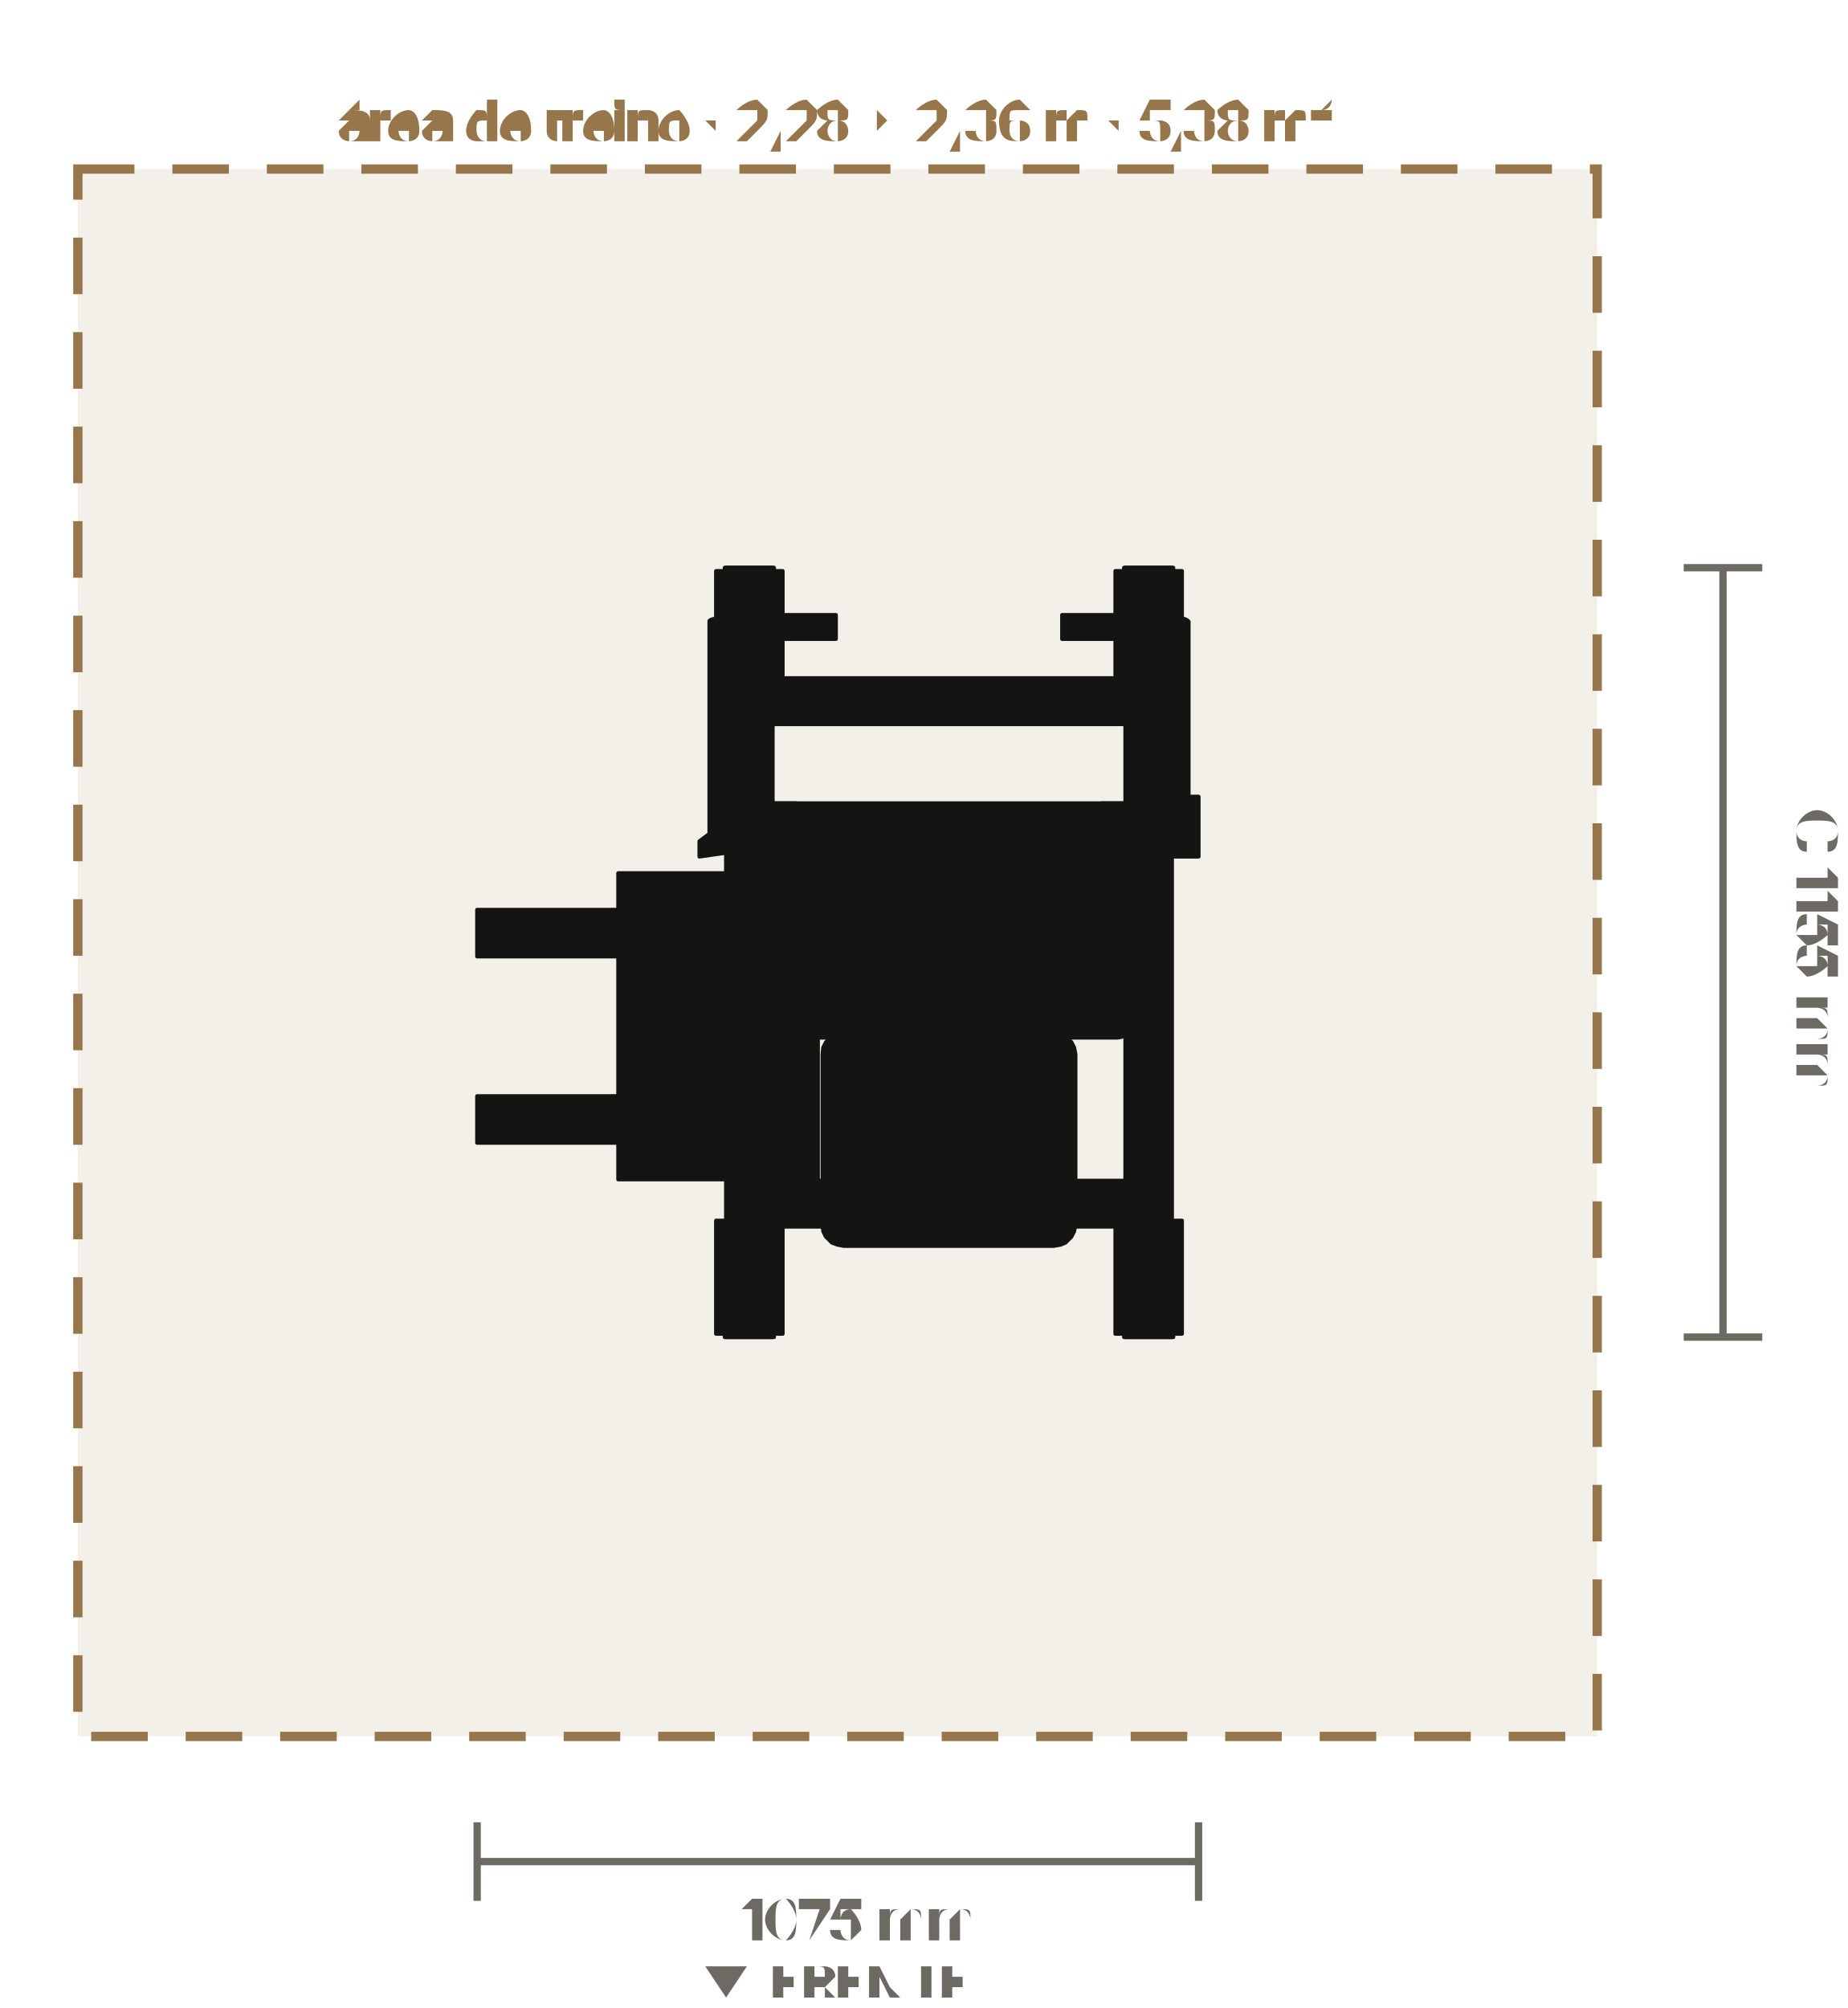
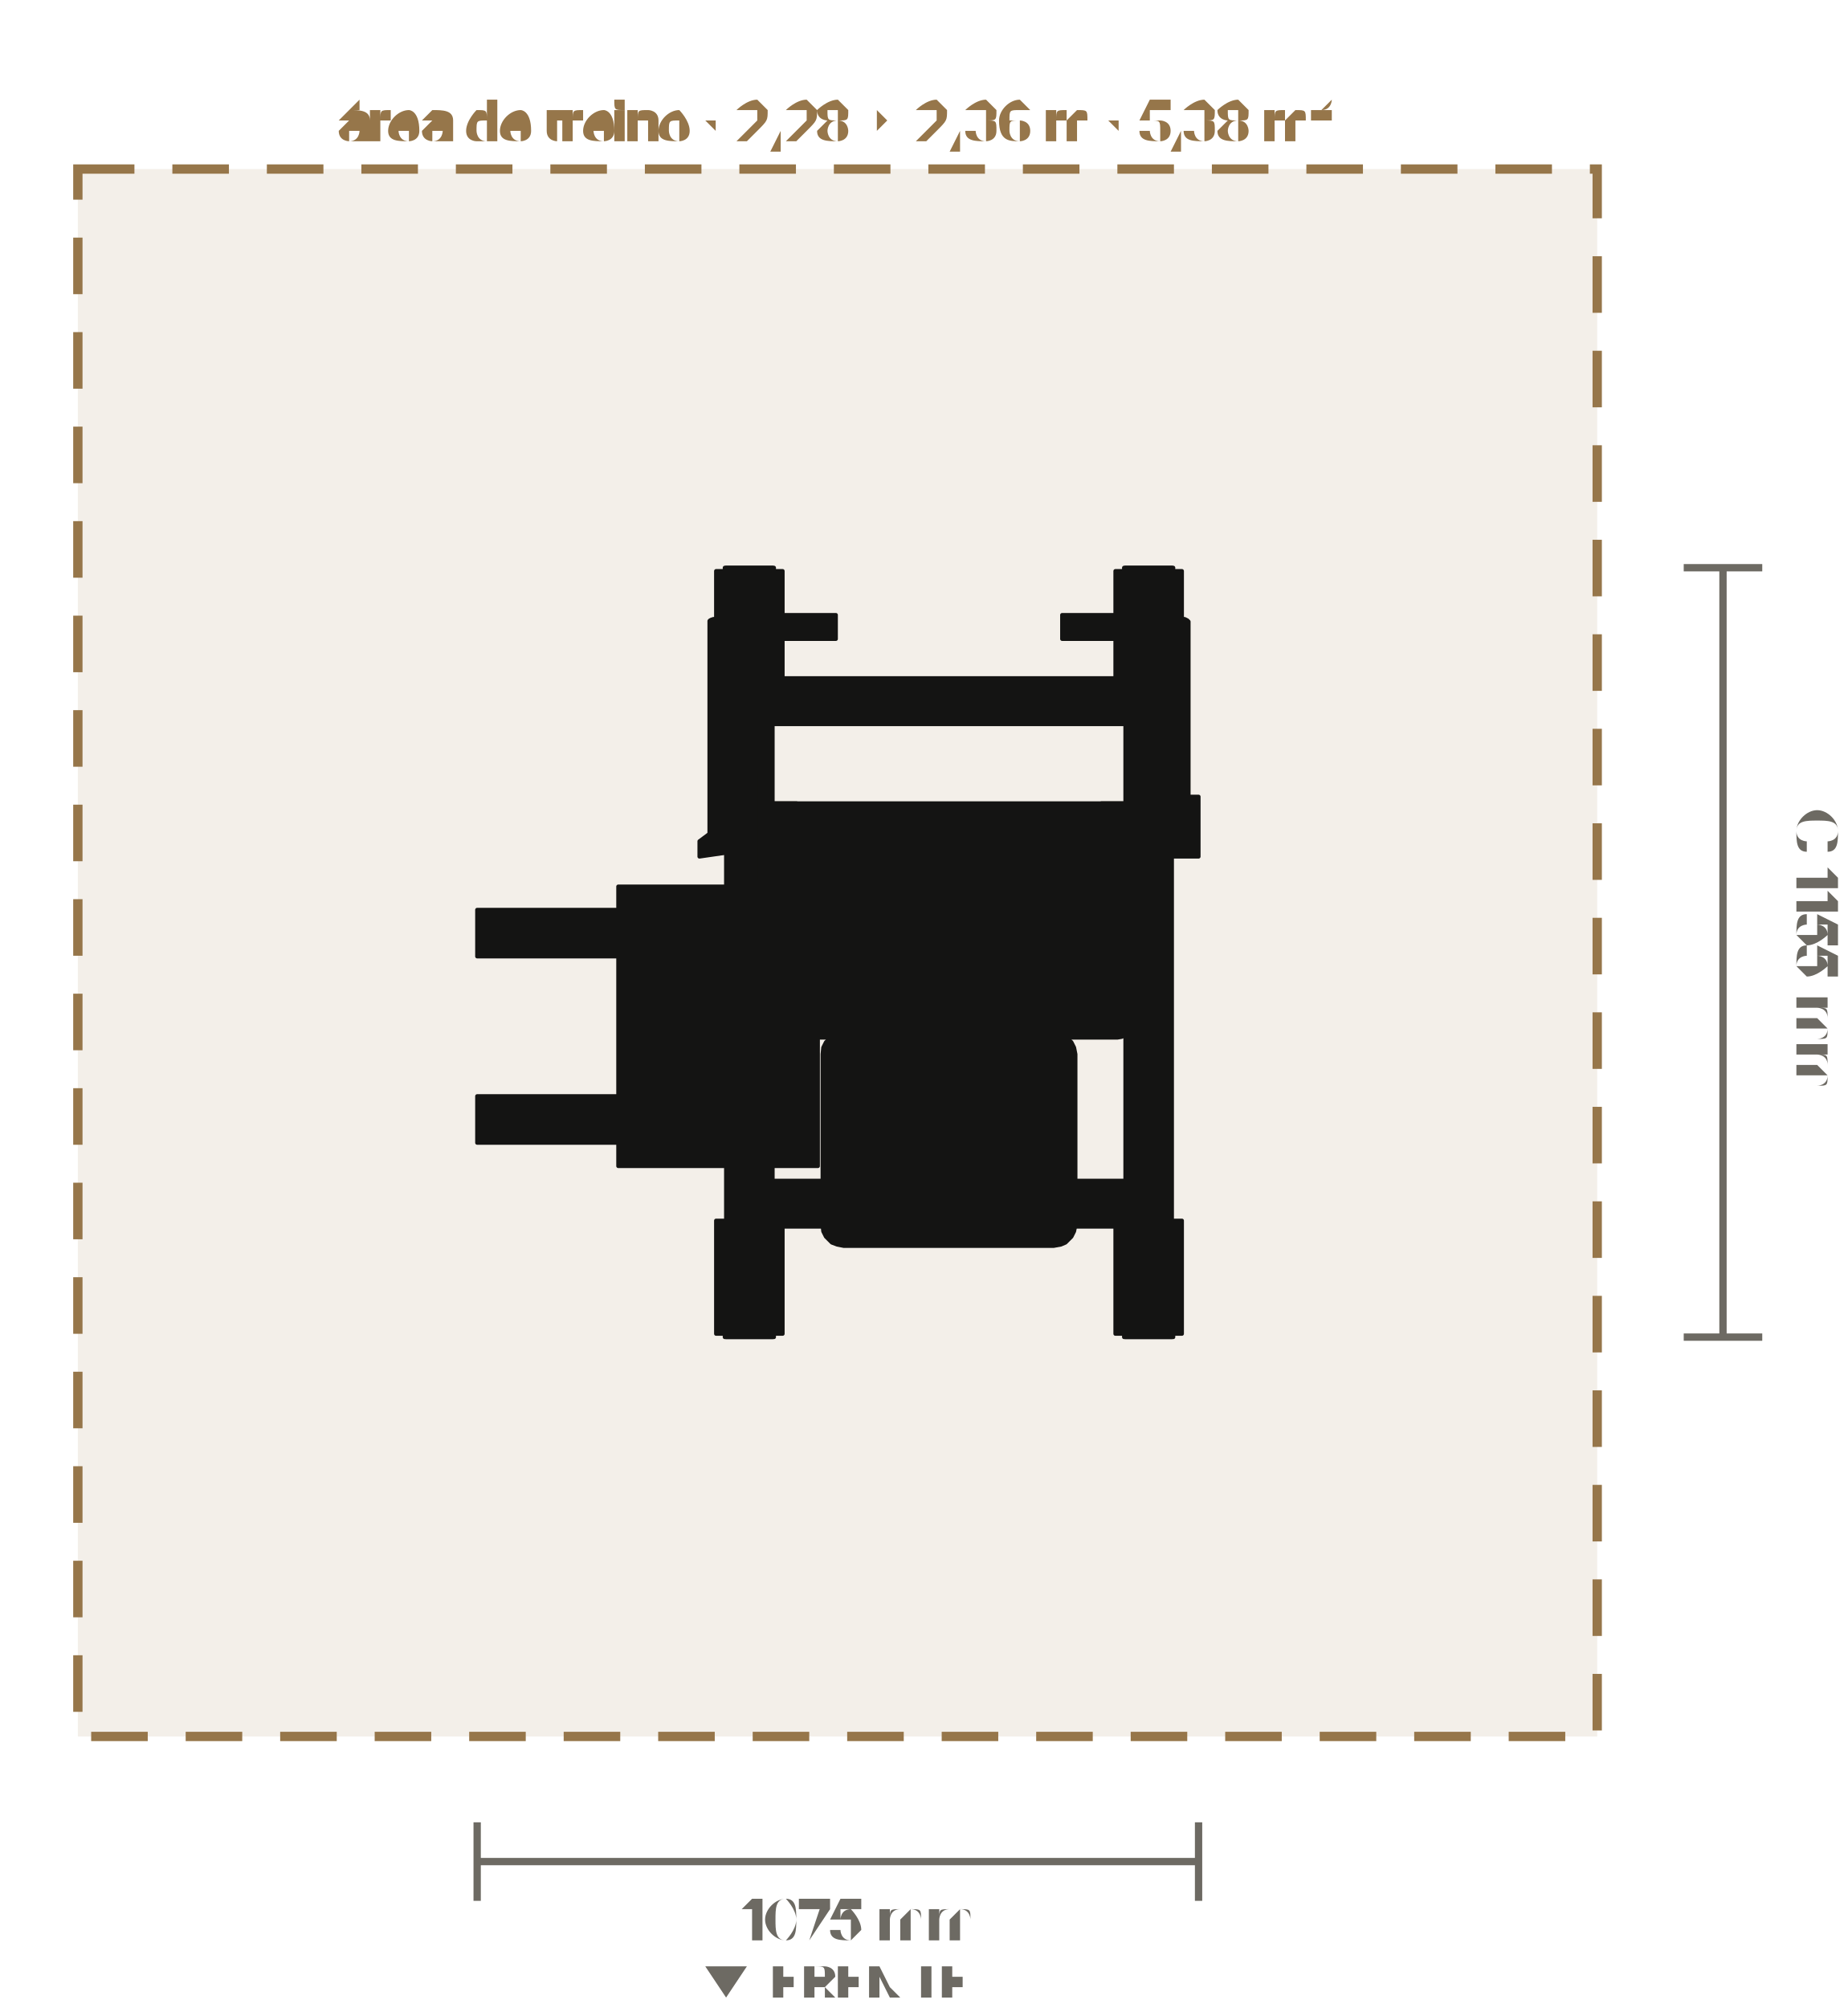
<svg xmlns="http://www.w3.org/2000/svg" viewBox="-1.259 -1.431 2.776 3.017" role="img" aria-label="Planta do Scott Máquina (LD-B018): 1083 × 1155 mm, com 60 cm de área de treino em volta" data-equipment="LD-B018" data-unit="m">
  <rect class="eq-zone" x="-1.142" y="-1.177" width="2.283" height="2.355" style="fill:#96764a;fill-opacity:.12;stroke:#96764a;stroke-width:0.014;stroke-dasharray:0.085 0.057" />
  <text class="eq-zone-label" x="0" y="-1.22" style="font-family:Barlow,Inter,Arial,sans-serif;font-size:0.081px;fill:#96764a;text-anchor:middle">área de treino · 2,28 × 2,36 m · 5,38 m²</text>
  <g class="eq-parts">
    <polygon class="eq-part" points="-0.168,-0.578 -0.098,-0.578 -0.098,0.578 -0.168,0.578" style="fill:#141413;stroke:#141413;stroke-width:0.006;stroke-linejoin:round" />
    <polygon class="eq-part" points="-0.183,-0.573 -0.083,-0.573 -0.083,-0.403 -0.183,-0.403" style="fill:#141413;stroke:#141413;stroke-width:0.006;stroke-linejoin:round" />
    <polygon class="eq-part" points="-0.144,-0.542 -0.144,-0.545 -0.143,-0.548 -0.141,-0.55 -0.139,-0.552 -0.136,-0.553 -0.133,-0.553 -0.131,-0.553 -0.128,-0.552 -0.126,-0.55 -0.124,-0.548 -0.123,-0.545 -0.122,-0.542 -0.123,-0.54 -0.124,-0.537 -0.126,-0.535 -0.128,-0.533 -0.131,-0.532 -0.133,-0.531 -0.136,-0.532 -0.139,-0.533 -0.141,-0.535 -0.143,-0.537 -0.144,-0.54" style="fill:#141413;stroke:#141413;stroke-width:0.006;stroke-linejoin:round" />
    <polygon class="eq-part" points="-0.144,-0.432 -0.144,-0.435 -0.143,-0.438 -0.141,-0.44 -0.139,-0.442 -0.136,-0.443 -0.133,-0.444 -0.131,-0.443 -0.128,-0.442 -0.126,-0.44 -0.124,-0.438 -0.123,-0.435 -0.122,-0.432 -0.123,-0.43 -0.124,-0.427 -0.126,-0.425 -0.128,-0.423 -0.131,-0.422 -0.133,-0.421 -0.136,-0.422 -0.139,-0.423 -0.141,-0.425 -0.143,-0.427 -0.144,-0.43" style="fill:#141413;stroke:#141413;stroke-width:0.006;stroke-linejoin:round" />
    <polygon class="eq-part" points="-0.183,0.403 -0.083,0.403 -0.083,0.573 -0.183,0.573" style="fill:#141413;stroke:#141413;stroke-width:0.006;stroke-linejoin:round" />
    <polygon class="eq-part" points="-0.144,0.432 -0.144,0.43 -0.143,0.427 -0.141,0.425 -0.139,0.423 -0.136,0.422 -0.133,0.421 -0.131,0.422 -0.128,0.423 -0.126,0.425 -0.124,0.427 -0.123,0.43 -0.122,0.432 -0.123,0.435 -0.124,0.438 -0.126,0.44 -0.128,0.442 -0.131,0.443 -0.133,0.444 -0.136,0.443 -0.139,0.442 -0.141,0.44 -0.143,0.438 -0.144,0.435" style="fill:#141413;stroke:#141413;stroke-width:0.006;stroke-linejoin:round" />
    <polygon class="eq-part" points="-0.144,0.542 -0.144,0.54 -0.143,0.537 -0.141,0.535 -0.139,0.533 -0.136,0.532 -0.133,0.531 -0.131,0.532 -0.128,0.533 -0.126,0.535 -0.124,0.537 -0.123,0.54 -0.122,0.542 -0.123,0.545 -0.124,0.548 -0.126,0.55 -0.128,0.552 -0.131,0.553 -0.133,0.553 -0.136,0.553 -0.139,0.552 -0.141,0.55 -0.143,0.548 -0.144,0.545" style="fill:#141413;stroke:#141413;stroke-width:0.006;stroke-linejoin:round" />
    <polygon class="eq-part" points="-0.17,-0.578 -0.096,-0.578 -0.096,-0.566 -0.17,-0.566" style="fill:#141413;stroke:#141413;stroke-width:0.006;stroke-linejoin:round" />
    <polygon class="eq-part" points="-0.17,0.566 -0.096,0.566 -0.096,0.578 -0.17,0.578" style="fill:#141413;stroke:#141413;stroke-width:0.006;stroke-linejoin:round" />
    <polygon class="eq-part" points="0.432,-0.578 0.502,-0.578 0.502,0.578 0.432,0.578" style="fill:#141413;stroke:#141413;stroke-width:0.006;stroke-linejoin:round" />
    <polygon class="eq-part" points="0.417,-0.573 0.517,-0.573 0.517,-0.403 0.417,-0.403" style="fill:#141413;stroke:#141413;stroke-width:0.006;stroke-linejoin:round" />
    <polygon class="eq-part" points="0.456,-0.542 0.456,-0.545 0.457,-0.548 0.459,-0.55 0.461,-0.552 0.464,-0.553 0.467,-0.553 0.469,-0.553 0.472,-0.552 0.474,-0.55 0.476,-0.548 0.477,-0.545 0.478,-0.542 0.477,-0.54 0.476,-0.537 0.474,-0.535 0.472,-0.533 0.469,-0.532 0.467,-0.531 0.464,-0.532 0.461,-0.533 0.459,-0.535 0.457,-0.537 0.456,-0.54" style="fill:#141413;stroke:#141413;stroke-width:0.006;stroke-linejoin:round" />
    <polygon class="eq-part" points="0.456,-0.432 0.456,-0.435 0.457,-0.438 0.459,-0.44 0.461,-0.442 0.464,-0.443 0.467,-0.444 0.469,-0.443 0.472,-0.442 0.474,-0.44 0.476,-0.438 0.477,-0.435 0.478,-0.432 0.477,-0.43 0.476,-0.427 0.474,-0.425 0.472,-0.423 0.469,-0.422 0.467,-0.421 0.464,-0.422 0.461,-0.423 0.459,-0.425 0.457,-0.427 0.456,-0.43" style="fill:#141413;stroke:#141413;stroke-width:0.006;stroke-linejoin:round" />
    <polygon class="eq-part" points="0.417,0.403 0.517,0.403 0.517,0.573 0.417,0.573" style="fill:#141413;stroke:#141413;stroke-width:0.006;stroke-linejoin:round" />
    <polygon class="eq-part" points="0.456,0.432 0.456,0.43 0.457,0.427 0.459,0.425 0.461,0.423 0.464,0.422 0.467,0.421 0.469,0.422 0.472,0.423 0.474,0.425 0.476,0.427 0.477,0.43 0.478,0.432 0.477,0.435 0.476,0.438 0.474,0.44 0.472,0.442 0.469,0.443 0.467,0.444 0.464,0.443 0.461,0.442 0.459,0.44 0.457,0.438 0.456,0.435" style="fill:#141413;stroke:#141413;stroke-width:0.006;stroke-linejoin:round" />
    <polygon class="eq-part" points="0.456,0.542 0.456,0.54 0.457,0.537 0.459,0.535 0.461,0.533 0.464,0.532 0.467,0.531 0.469,0.532 0.472,0.533 0.474,0.535 0.476,0.537 0.477,0.54 0.478,0.542 0.477,0.545 0.476,0.548 0.474,0.55 0.472,0.552 0.469,0.553 0.467,0.553 0.464,0.553 0.461,0.552 0.459,0.55 0.457,0.548 0.456,0.545" style="fill:#141413;stroke:#141413;stroke-width:0.006;stroke-linejoin:round" />
    <polygon class="eq-part" points="0.43,-0.578 0.504,-0.578 0.504,-0.566 0.43,-0.566" style="fill:#141413;stroke:#141413;stroke-width:0.006;stroke-linejoin:round" />
    <polygon class="eq-part" points="0.43,0.566 0.504,0.566 0.504,0.578 0.43,0.578" style="fill:#141413;stroke:#141413;stroke-width:0.006;stroke-linejoin:round" />
    <polygon class="eq-part" points="-0.133,-0.412 0.467,-0.412 0.467,-0.343 -0.133,-0.343" style="fill:#141413;stroke:#141413;stroke-width:0.006;stroke-linejoin:round" />
    <polygon class="eq-part" points="-0.133,0.343 0.467,0.343 0.467,0.412 -0.133,0.412" style="fill:#141413;stroke:#141413;stroke-width:0.006;stroke-linejoin:round" />
    <polygon class="eq-part" points="-0.542,-0.064 -0.133,-0.064 -0.133,0.006 -0.542,0.006" style="fill:#141413;stroke:#141413;stroke-width:0.006;stroke-linejoin:round" />
    <polygon class="eq-part" points="-0.542,0.216 -0.133,0.216 -0.133,0.286 -0.542,0.286" style="fill:#141413;stroke:#141413;stroke-width:0.006;stroke-linejoin:round" />
-     <polygon class="eq-part" points="-0.3,0.281 -0.06,0.281 -0.06,0.311 -0.3,0.311" style="fill:#141413;stroke:#141413;stroke-width:0.006;stroke-linejoin:round" />
-     <polygon class="eq-part" points="-0.3,-0.089 -0.06,-0.089 -0.06,-0.059 -0.3,-0.059" style="fill:#141413;stroke:#141413;stroke-width:0.006;stroke-linejoin:round" />
-     <polygon class="eq-part" points="-0.3,0.311 -0.3,-0.089 -0.06,-0.089 -0.06,0.311" style="fill:#141413;stroke:#141413;stroke-width:0.006;stroke-linejoin:round" />
-     <polygon class="eq-part" points="-0.33,0.341 -0.33,-0.119 -0.03,-0.119 -0.03,0.341" style="fill:#141413;stroke:#141413;stroke-width:0.006;stroke-linejoin:round" />
-     <polygon class="eq-part" points="-0.3,0.271 -0.3,-0.049 -0.286,-0.049 -0.286,0.271" style="fill:#141413;stroke:#141413;stroke-width:0.006;stroke-linejoin:round" />
+     <polygon class="eq-part" points="-0.3,0.261 -0.06,0.261 -0.06,0.291 -0.3,0.291" style="fill:#141413;stroke:#141413;stroke-width:0.006;stroke-linejoin:round" />
+     <polygon class="eq-part" points="-0.3,-0.069 -0.06,-0.069 -0.06,-0.039 -0.3,-0.039" style="fill:#141413;stroke:#141413;stroke-width:0.006;stroke-linejoin:round" />
+     <polygon class="eq-part" points="-0.3,0.291 -0.3,-0.069 -0.06,-0.069 -0.06,0.291" style="fill:#141413;stroke:#141413;stroke-width:0.006;stroke-linejoin:round" />
+     <polygon class="eq-part" points="-0.33,0.321 -0.33,-0.099 -0.03,-0.099 -0.03,0.321" style="fill:#141413;stroke:#141413;stroke-width:0.006;stroke-linejoin:round" />
+     <polygon class="eq-part" points="-0.3,0.251 -0.3,-0.029 -0.286,-0.029 -0.286,0.251" style="fill:#141413;stroke:#141413;stroke-width:0.006;stroke-linejoin:round" />
    <polygon class="eq-part" points="-0.286,0.186 -0.276,0.186 -0.276,0.216 -0.286,0.216" style="fill:#141413;stroke:#141413;stroke-width:0.006;stroke-linejoin:round" />
    <polygon class="eq-part" points="-0.286,0.006 -0.276,0.006 -0.276,0.036 -0.286,0.036" style="fill:#141413;stroke:#141413;stroke-width:0.006;stroke-linejoin:round" />
-     <polygon class="eq-part" points="-0.072,0.311 -0.072,0.111 -0.06,0.111 -0.06,0.311" style="fill:#141413;stroke:#141413;stroke-width:0.006;stroke-linejoin:round" />
-     <polygon class="eq-part" points="-0.072,0.041 -0.072,-0.089 -0.06,-0.089 -0.06,0.041" style="fill:#141413;stroke:#141413;stroke-width:0.006;stroke-linejoin:round" />
-     <polygon class="eq-part" points="-0.06,0.281 -0.06,0.141 -0.056,0.141 -0.056,0.281" style="fill:#141413;stroke:#141413;stroke-width:0.006;stroke-linejoin:round" />
+     <polygon class="eq-part" points="-0.072,0.291 -0.072,0.091 -0.06,0.091 -0.06,0.291" style="fill:#141413;stroke:#141413;stroke-width:0.006;stroke-linejoin:round" />
+     <polygon class="eq-part" points="-0.072,0.021 -0.072,-0.069 -0.06,-0.069 -0.06,0.021" style="fill:#141413;stroke:#141413;stroke-width:0.006;stroke-linejoin:round" />
+     <polygon class="eq-part" points="-0.06,0.261 -0.06,0.121 -0.056,0.121 -0.056,0.261" style="fill:#141413;stroke:#141413;stroke-width:0.006;stroke-linejoin:round" />
    <polygon class="eq-part" points="-0.19,0.191 -0.19,0.188 -0.189,0.186 -0.187,0.184 -0.185,0.182 -0.183,0.181 -0.18,0.181 -0.177,0.181 -0.175,0.182 -0.173,0.184 -0.171,0.186 -0.17,0.188 -0.17,0.191 -0.17,0.194 -0.171,0.196 -0.173,0.198 -0.175,0.2 -0.177,0.201 -0.18,0.201 -0.183,0.201 -0.185,0.2 -0.187,0.198 -0.189,0.196 -0.19,0.194" style="fill:#141413;stroke:#141413;stroke-width:0.006;stroke-linejoin:round" />
    <polygon class="eq-part" points="-0.19,0.031 -0.19,0.028 -0.189,0.026 -0.187,0.024 -0.185,0.022 -0.183,0.021 -0.18,0.021 -0.177,0.021 -0.175,0.022 -0.173,0.024 -0.171,0.026 -0.17,0.028 -0.17,0.031 -0.17,0.034 -0.171,0.036 -0.173,0.038 -0.175,0.04 -0.177,0.041 -0.18,0.041 -0.183,0.041 -0.185,0.04 -0.187,0.038 -0.189,0.036 -0.19,0.034" style="fill:#141413;stroke:#141413;stroke-width:0.006;stroke-linejoin:round" />
    <polygon class="eq-part" points="-0.26,0.241 -0.26,-0.019 -0.1,-0.019 -0.1,0.241" style="fill:#141413;stroke:#141413;stroke-width:0.006;stroke-linejoin:round" />
    <polygon class="eq-part" points="-0.26,0.241 -0.26,-0.019 -0.1,-0.019 -0.1,0.241" style="fill:#141413;stroke:#141413;stroke-width:0.006;stroke-linejoin:round" />
    <polygon class="eq-part" points="-0.184,0.111 -0.184,0.11 -0.183,0.109 -0.183,0.108 -0.182,0.107 -0.181,0.107 -0.18,0.107 -0.179,0.107 -0.178,0.107 -0.177,0.108 -0.176,0.109 -0.176,0.11 -0.176,0.111 -0.176,0.112 -0.176,0.113 -0.177,0.114 -0.178,0.115 -0.179,0.115 -0.18,0.115 -0.181,0.115 -0.182,0.115 -0.183,0.114 -0.183,0.113 -0.184,0.112" style="fill:#141413;stroke:#141413;stroke-width:0.006;stroke-linejoin:round" />
    <polygon class="eq-part" points="-0.245,0.231 -0.245,-0.009 -0.115,-0.009 -0.115,0.231" style="fill:#141413;stroke:#141413;stroke-width:0.006;stroke-linejoin:round" />
    <polygon class="eq-part" points="-0.245,0.231 -0.245,-0.009 -0.115,-0.009 -0.115,0.231" style="fill:#141413;stroke:#141413;stroke-width:0.006;stroke-linejoin:round" />
    <polygon class="eq-part" points="-0.245,0.231 -0.245,-0.009 -0.115,-0.009 -0.115,0.231" style="fill:#141413;stroke:#141413;stroke-width:0.006;stroke-linejoin:round" />
    <polygon class="eq-part" points="-0.245,0.231 -0.245,-0.009 -0.115,-0.009 -0.115,0.231" style="fill:#141413;stroke:#141413;stroke-width:0.006;stroke-linejoin:round" />
    <polygon class="eq-part" points="-0.245,0.231 -0.245,-0.009 -0.115,-0.009 -0.115,0.231" style="fill:#141413;stroke:#141413;stroke-width:0.006;stroke-linejoin:round" />
    <polygon class="eq-part" points="-0.245,0.231 -0.245,-0.009 -0.115,-0.009 -0.115,0.231" style="fill:#141413;stroke:#141413;stroke-width:0.006;stroke-linejoin:round" />
    <polygon class="eq-part" points="-0.245,0.231 -0.245,-0.009 -0.115,-0.009 -0.115,0.231" style="fill:#141413;stroke:#141413;stroke-width:0.006;stroke-linejoin:round" />
    <polygon class="eq-part" points="-0.245,0.231 -0.245,-0.009 -0.115,-0.009 -0.115,0.231" style="fill:#141413;stroke:#141413;stroke-width:0.006;stroke-linejoin:round" />
    <polygon class="eq-part" points="-0.245,0.231 -0.245,-0.009 -0.115,-0.009 -0.115,0.231" style="fill:#141413;stroke:#141413;stroke-width:0.006;stroke-linejoin:round" />
    <polygon class="eq-part" points="-0.245,0.231 -0.245,-0.009 -0.115,-0.009 -0.115,0.231" style="fill:#141413;stroke:#141413;stroke-width:0.006;stroke-linejoin:round" />
    <polygon class="eq-part" points="-0.245,0.231 -0.245,-0.009 -0.115,-0.009 -0.115,0.231" style="fill:#141413;stroke:#141413;stroke-width:0.006;stroke-linejoin:round" />
    <polygon class="eq-part" points="-0.186,0.111 -0.186,0.109 -0.185,0.108 -0.184,0.107 -0.183,0.106 -0.182,0.105 -0.18,0.105 -0.178,0.105 -0.177,0.106 -0.176,0.107 -0.175,0.108 -0.174,0.109 -0.174,0.111 -0.174,0.113 -0.175,0.114 -0.176,0.115 -0.177,0.116 -0.178,0.117 -0.18,0.117 -0.182,0.117 -0.183,0.116 -0.184,0.115 -0.185,0.114 -0.186,0.113" style="fill:#141413;stroke:#141413;stroke-width:0.006;stroke-linejoin:round" />
    <polygon class="eq-part" points="-0.135,0.105 -0.065,0.105 -0.065,0.117 -0.135,0.117" style="fill:#141413;stroke:#141413;stroke-width:0.006;stroke-linejoin:round" />
-     <polygon class="eq-part" points="-0.3,0.281 -0.3,-0.059 -0.288,-0.059 -0.288,0.281" style="fill:#141413;stroke:#141413;stroke-width:0.006;stroke-linejoin:round" />
+     <polygon class="eq-part" points="-0.3,0.261 -0.3,-0.039 -0.288,-0.039 -0.288,0.261" style="fill:#141413;stroke:#141413;stroke-width:0.006;stroke-linejoin:round" />
    <polygon class="eq-part" points="0.132,0.258 0.132,0.255 0.133,0.252 0.135,0.249 0.138,0.248 0.141,0.246 0.144,0.246 0.19,0.246 0.193,0.246 0.196,0.248 0.198,0.249 0.2,0.252 0.201,0.255 0.202,0.258 0.202,0.304 0.201,0.307 0.2,0.31 0.198,0.312 0.196,0.314 0.193,0.316 0.19,0.316 0.144,0.316 0.141,0.316 0.138,0.314 0.135,0.312 0.133,0.31 0.132,0.307 0.132,0.304" style="fill:#141413;stroke:#141413;stroke-width:0.006;stroke-linejoin:round" />
    <polygon class="eq-part" points="0.12,0.303 0.12,0.259 0.132,0.259 0.132,0.303" style="fill:#141413;stroke:#141413;stroke-width:0.006;stroke-linejoin:round" />
    <polygon class="eq-part" points="0.049,0.281 0.049,0.279 0.05,0.278 0.05,0.276 0.051,0.275 0.051,0.274 0.052,0.274 0.132,0.274 0.132,0.274 0.133,0.275 0.133,0.276 0.134,0.278 0.134,0.279 0.134,0.281 0.134,0.283 0.134,0.284 0.133,0.286 0.133,0.287 0.132,0.288 0.132,0.288 0.052,0.288 0.051,0.288 0.051,0.287 0.05,0.286 0.05,0.284 0.049,0.283" style="fill:#141413;stroke:#141413;stroke-width:0.006;stroke-linejoin:round" />
    <polygon class="eq-part" points="-0.023,0.409 -0.023,0.153 -0.022,0.143 -0.018,0.135 -0.014,0.131 -0.009,0.126 -0.001,0.123 0.009,0.121 0.324,0.121 0.335,0.123 0.342,0.126 0.347,0.131 0.351,0.135 0.355,0.143 0.357,0.153 0.357,0.409 0.355,0.419 0.351,0.427 0.347,0.431 0.342,0.436 0.335,0.439 0.324,0.441 0.009,0.441 -0.001,0.439 -0.009,0.436 -0.014,0.431 -0.018,0.427 -0.022,0.419" style="fill:#141413;stroke:#141413;stroke-width:0.006;stroke-linejoin:round" />
    <polygon class="eq-part" points="0.132,-0.112 0.132,-0.115 0.133,-0.118 0.135,-0.12 0.138,-0.122 0.141,-0.124 0.144,-0.124 0.19,-0.124 0.193,-0.124 0.196,-0.122 0.198,-0.12 0.2,-0.118 0.201,-0.115 0.202,-0.112 0.202,-0.046 0.201,-0.043 0.2,-0.04 0.198,-0.037 0.196,-0.036 0.193,-0.034 0.19,-0.034 0.144,-0.034 0.141,-0.034 0.138,-0.036 0.135,-0.037 0.133,-0.04 0.132,-0.043 0.132,-0.046" style="fill:#141413;stroke:#141413;stroke-width:0.006;stroke-linejoin:round" />
    <polygon class="eq-part" points="-0.113,-0.179 -0.112,-0.185 -0.111,-0.19 -0.106,-0.197 -0.102,-0.201 -0.098,-0.203 -0.093,-0.205 -0.087,-0.205 0.42,-0.205 0.426,-0.205 0.431,-0.203 0.435,-0.201 0.439,-0.197 0.444,-0.19 0.445,-0.185 0.447,-0.179 0.447,0.101 0.445,0.107 0.444,0.112 0.439,0.119 0.435,0.123 0.431,0.125 0.426,0.127 0.42,0.128 -0.087,0.128 -0.093,0.127 -0.098,0.125 -0.102,0.123 -0.106,0.119 -0.111,0.112 -0.112,0.107 -0.113,0.101" style="fill:#141413;stroke:#141413;stroke-width:0.006;stroke-linejoin:round" />
    <polygon class="eq-part" points="-0.208,-0.157 -0.208,-0.167 -0.118,-0.234 -0.118,-0.221 -0.118,-0.157 -0.208,-0.144" style="fill:#141413;stroke:#141413;stroke-width:0.006;stroke-linejoin:round" />
    <polygon class="eq-part" points="-0.193,-0.197 -0.193,-0.481 -0.193,-0.498 -0.192,-0.499 -0.19,-0.5 -0.187,-0.501 -0.184,-0.501 -0.181,-0.502 -0.145,-0.502 -0.142,-0.501 -0.139,-0.501 -0.137,-0.5 -0.135,-0.499 -0.134,-0.498 -0.133,-0.497 -0.133,-0.481 -0.133,-0.197 -0.134,-0.18 -0.135,-0.179 -0.137,-0.178 -0.139,-0.177 -0.142,-0.176 -0.145,-0.176 -0.181,-0.176 -0.184,-0.176 -0.187,-0.177 -0.19,-0.178 -0.192,-0.179 -0.193,-0.18 -0.193,-0.181" style="fill:#141413;stroke:#141413;stroke-width:0.006;stroke-linejoin:round" />
    <polygon class="eq-part" points="-0.163,-0.507 -0.003,-0.507 -0.003,-0.471 -0.163,-0.471" style="fill:#141413;stroke:#141413;stroke-width:0.006;stroke-linejoin:round" />
    <polygon class="eq-part" points="0.452,-0.234 0.542,-0.234 0.542,-0.144 0.452,-0.144" style="fill:#141413;stroke:#141413;stroke-width:0.006;stroke-linejoin:round" />
    <polygon class="eq-part" points="0.467,-0.497 0.467,-0.498 0.468,-0.499 0.47,-0.5 0.473,-0.501 0.476,-0.501 0.479,-0.502 0.515,-0.502 0.518,-0.501 0.521,-0.501 0.523,-0.5 0.525,-0.499 0.526,-0.498 0.527,-0.497 0.527,-0.181 0.526,-0.18 0.525,-0.179 0.523,-0.178 0.521,-0.177 0.518,-0.176 0.515,-0.176 0.479,-0.176 0.476,-0.176 0.473,-0.177 0.47,-0.178 0.468,-0.179 0.467,-0.18 0.467,-0.181" style="fill:#141413;stroke:#141413;stroke-width:0.006;stroke-linejoin:round" />
    <polygon class="eq-part" points="0.337,-0.507 0.497,-0.507 0.497,-0.471 0.337,-0.471" style="fill:#141413;stroke:#141413;stroke-width:0.006;stroke-linejoin:round" />
    <polygon class="eq-part" points="-0.123,-0.212 -0.123,-0.215 -0.122,-0.218 -0.12,-0.221 -0.117,-0.222 -0.114,-0.224 -0.111,-0.224 -0.065,-0.224 -0.062,-0.224 -0.059,-0.222 -0.057,-0.221 -0.055,-0.218 -0.054,-0.215 -0.053,-0.212 -0.053,-0.166 -0.054,-0.163 -0.055,-0.16 -0.057,-0.158 -0.059,-0.156 -0.062,-0.154 -0.065,-0.154 -0.111,-0.154 -0.114,-0.154 -0.117,-0.156 -0.12,-0.158 -0.122,-0.16 -0.123,-0.163 -0.123,-0.166" style="fill:#141413;stroke:#141413;stroke-width:0.006;stroke-linejoin:round" />
    <polygon class="eq-part" points="0.387,-0.212 0.387,-0.215 0.388,-0.218 0.39,-0.221 0.393,-0.222 0.396,-0.224 0.399,-0.224 0.445,-0.224 0.448,-0.224 0.451,-0.222 0.453,-0.221 0.455,-0.218 0.456,-0.215 0.457,-0.212 0.457,-0.166 0.456,-0.163 0.455,-0.16 0.453,-0.158 0.451,-0.156 0.448,-0.154 0.445,-0.154 0.399,-0.154 0.396,-0.154 0.393,-0.156 0.39,-0.158 0.388,-0.16 0.387,-0.163 0.387,-0.166" style="fill:#141413;stroke:#141413;stroke-width:0.006;stroke-linejoin:round" />
    <polygon class="eq-part" points="-0.133,-0.211 -0.088,-0.211 -0.088,-0.167 -0.133,-0.167" style="fill:#141413;stroke:#141413;stroke-width:0.006;stroke-linejoin:round" />
    <polygon class="eq-part" points="0.422,-0.211 0.467,-0.211 0.467,-0.167 0.422,-0.167" style="fill:#141413;stroke:#141413;stroke-width:0.006;stroke-linejoin:round" />
    <polygon class="eq-part" points="-0.133,-0.224 0.467,-0.224 0.467,-0.154 -0.133,-0.154" style="fill:#141413;stroke:#141413;stroke-width:0.006;stroke-linejoin:round" />
    <polygon class="eq-part" points="-0.135,-0.109 -0.135,-0.269 -0.123,-0.269 -0.123,-0.109" style="fill:#141413;stroke:#141413;stroke-width:0.006;stroke-linejoin:round" />
    <polygon class="eq-part" points="-0.143,-0.15 -0.135,-0.15 -0.135,-0.128 -0.143,-0.128" style="fill:#141413;stroke:#141413;stroke-width:0.006;stroke-linejoin:round" />
    <polygon class="eq-part" points="-0.143,-0.25 -0.135,-0.25 -0.135,-0.228 -0.143,-0.228" style="fill:#141413;stroke:#141413;stroke-width:0.006;stroke-linejoin:round" />
    <polygon class="eq-part" points="0.457,-0.269 0.469,-0.269 0.469,-0.109 0.457,-0.109" style="fill:#141413;stroke:#141413;stroke-width:0.006;stroke-linejoin:round" />
    <polygon class="eq-part" points="0.469,-0.15 0.477,-0.15 0.477,-0.128 0.469,-0.128" style="fill:#141413;stroke:#141413;stroke-width:0.006;stroke-linejoin:round" />
    <polygon class="eq-part" points="0.469,-0.25 0.477,-0.25 0.477,-0.228 0.469,-0.228" style="fill:#141413;stroke:#141413;stroke-width:0.006;stroke-linejoin:round" />
  </g>
  <line class="eq-dim" x1="-0.542" y1="1.366" x2="0.542" y2="1.366" style="stroke:#6d6a63;stroke-width:0.011" />
  <line class="eq-dim" x1="-0.542" y1="1.307" x2="-0.542" y2="1.425" style="stroke:#6d6a63;stroke-width:0.011" />
  <line class="eq-dim" x1="0.542" y1="1.307" x2="0.542" y2="1.425" style="stroke:#6d6a63;stroke-width:0.011" />
  <text class="eq-text" x="0" y="1.485" style="font-family:Barlow,Inter,Arial,sans-serif;font-size:0.085px;fill:#6d6a63;text-anchor:middle">L 1075 mm</text>
  <line class="eq-dim" x1="1.33" y1="-0.578" x2="1.33" y2="0.578" style="stroke:#6d6a63;stroke-width:0.011" />
  <line class="eq-dim" x1="1.271" y1="-0.578" x2="1.389" y2="-0.578" style="stroke:#6d6a63;stroke-width:0.011" />
  <line class="eq-dim" x1="1.271" y1="0.578" x2="1.389" y2="0.578" style="stroke:#6d6a63;stroke-width:0.011" />
  <text class="eq-text" x="1.44" y="0" transform="rotate(90 1.4403 0)" style="font-family:Barlow,Inter,Arial,sans-serif;font-size:0.085px;fill:#6d6a63;text-anchor:middle">C 1155 mm</text>
  <text class="eq-text" x="0" y="1.569" style="font-family:Barlow,Inter,Arial,sans-serif;font-size:0.085px;fill:#6d6a63;text-anchor:middle;font-size:0.068px;letter-spacing:.1em">▼ FRENTE</text>
</svg>
